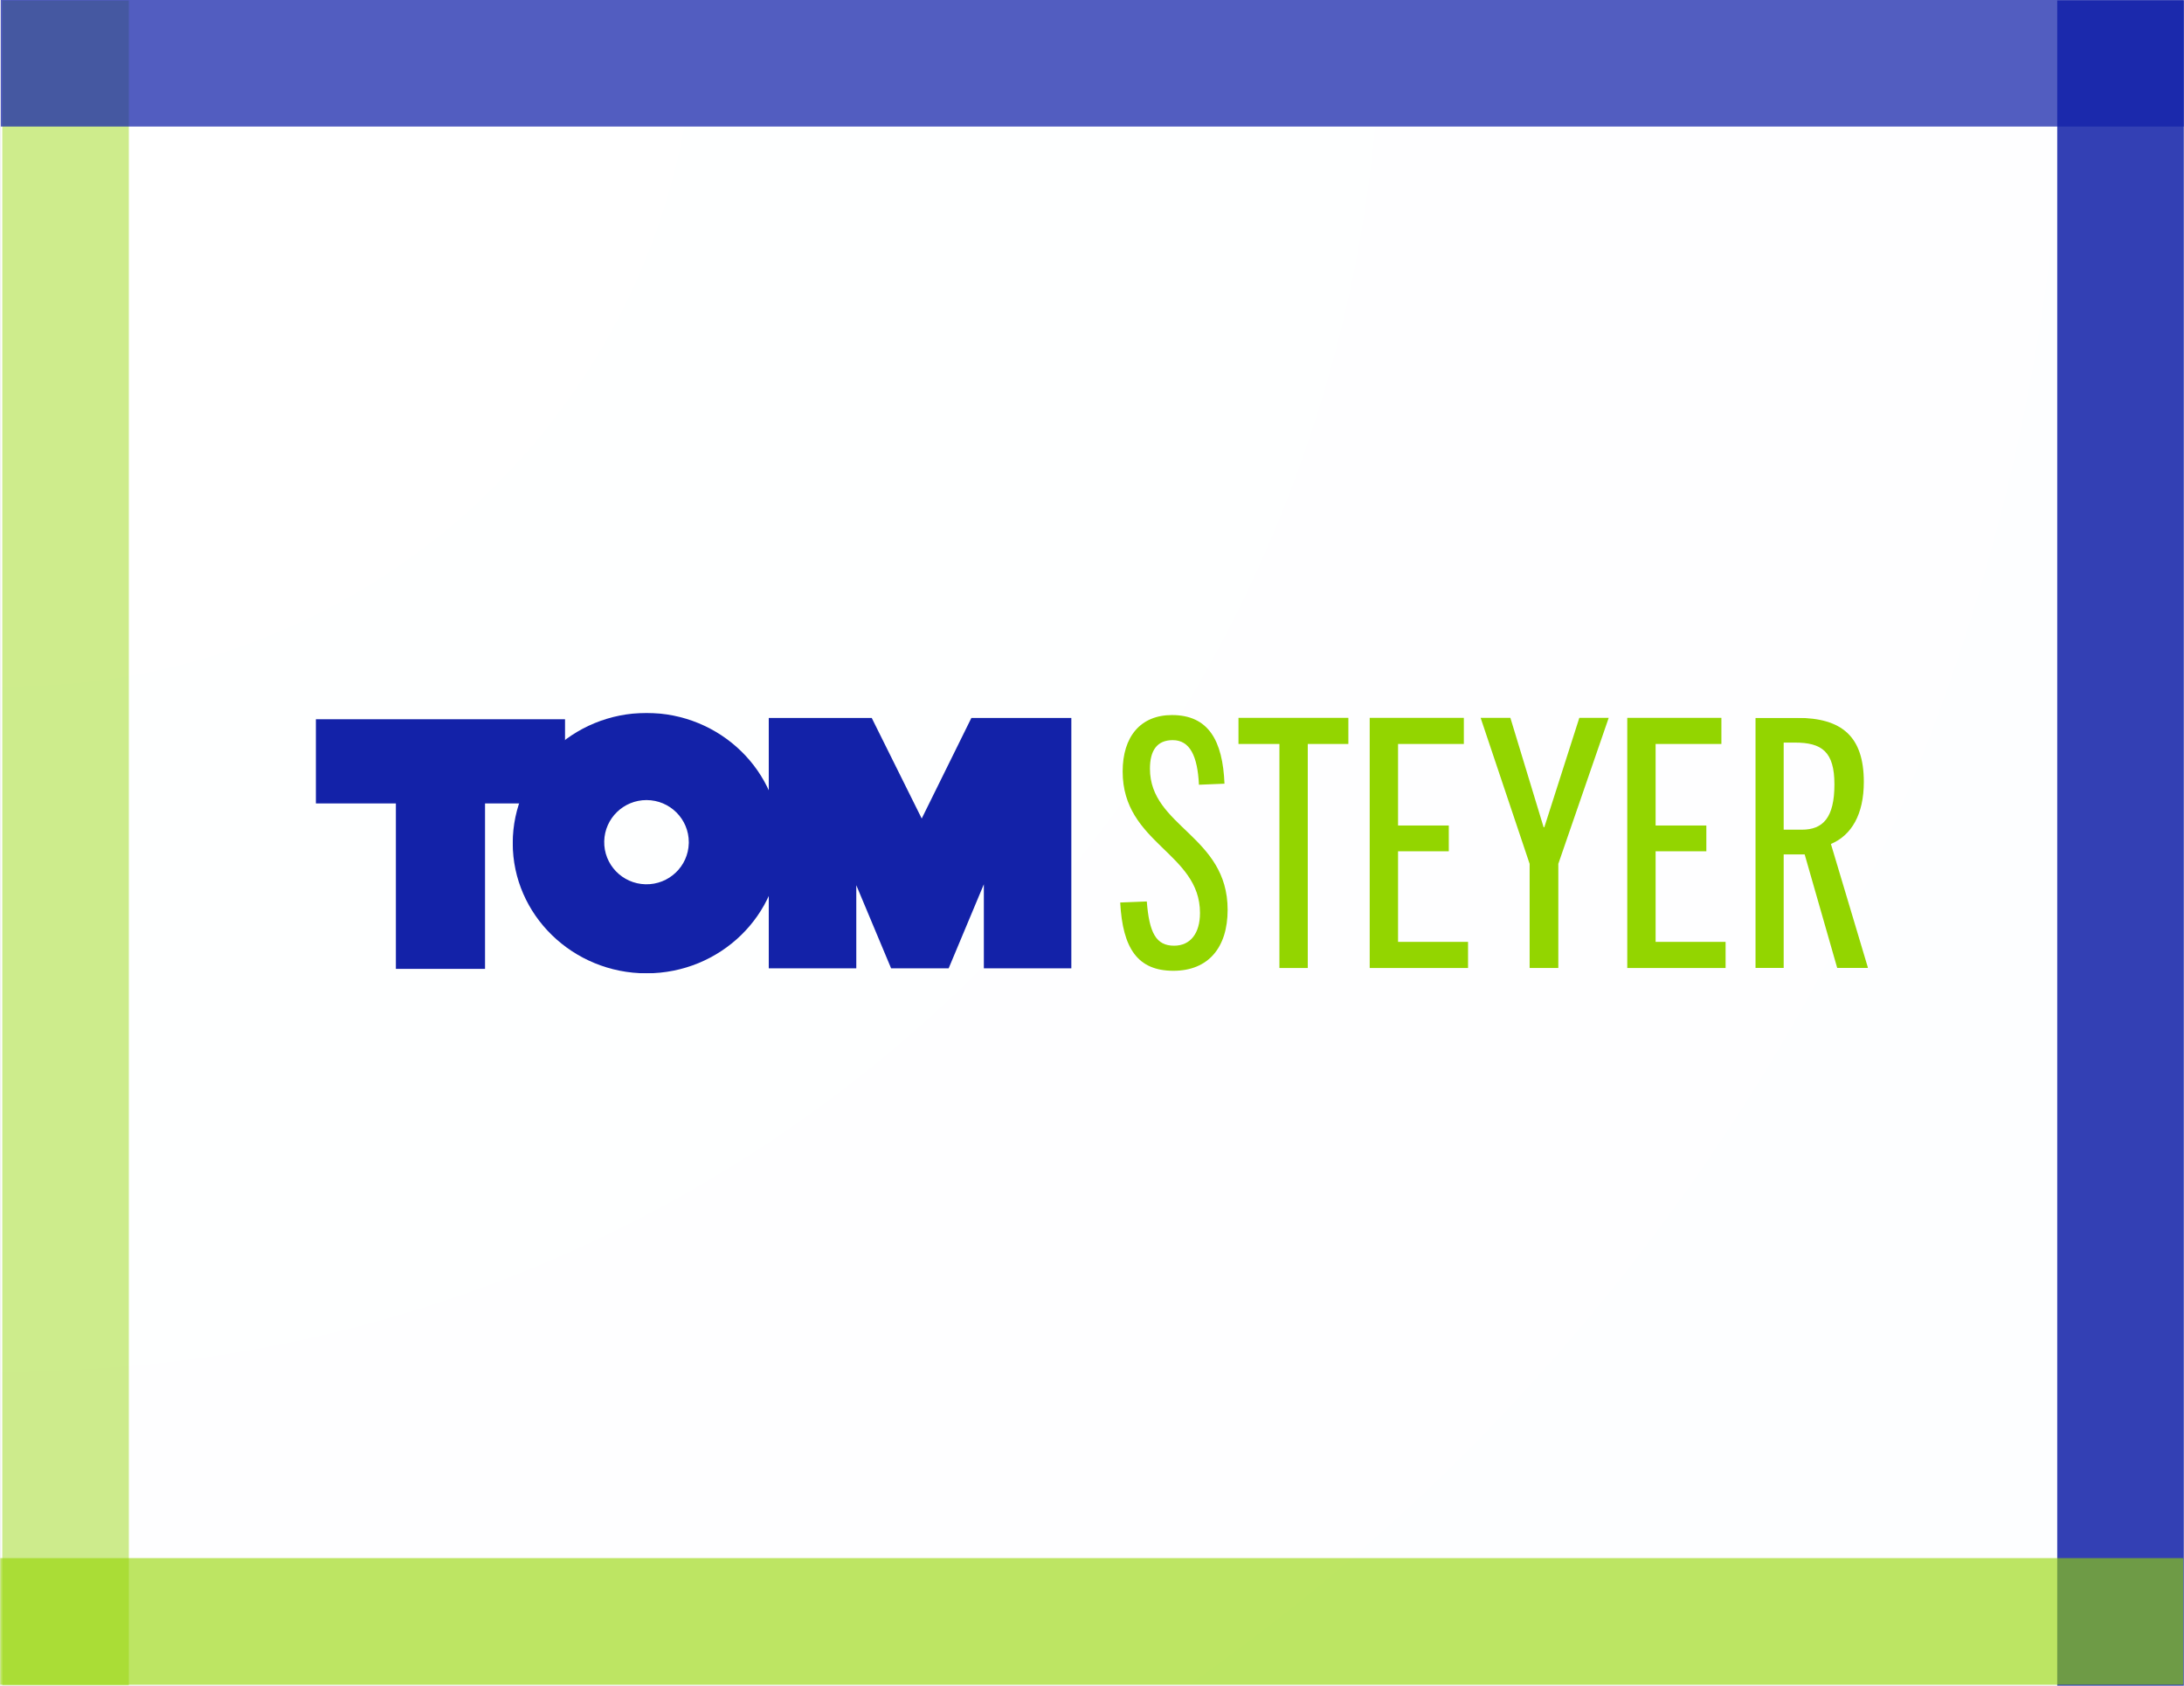
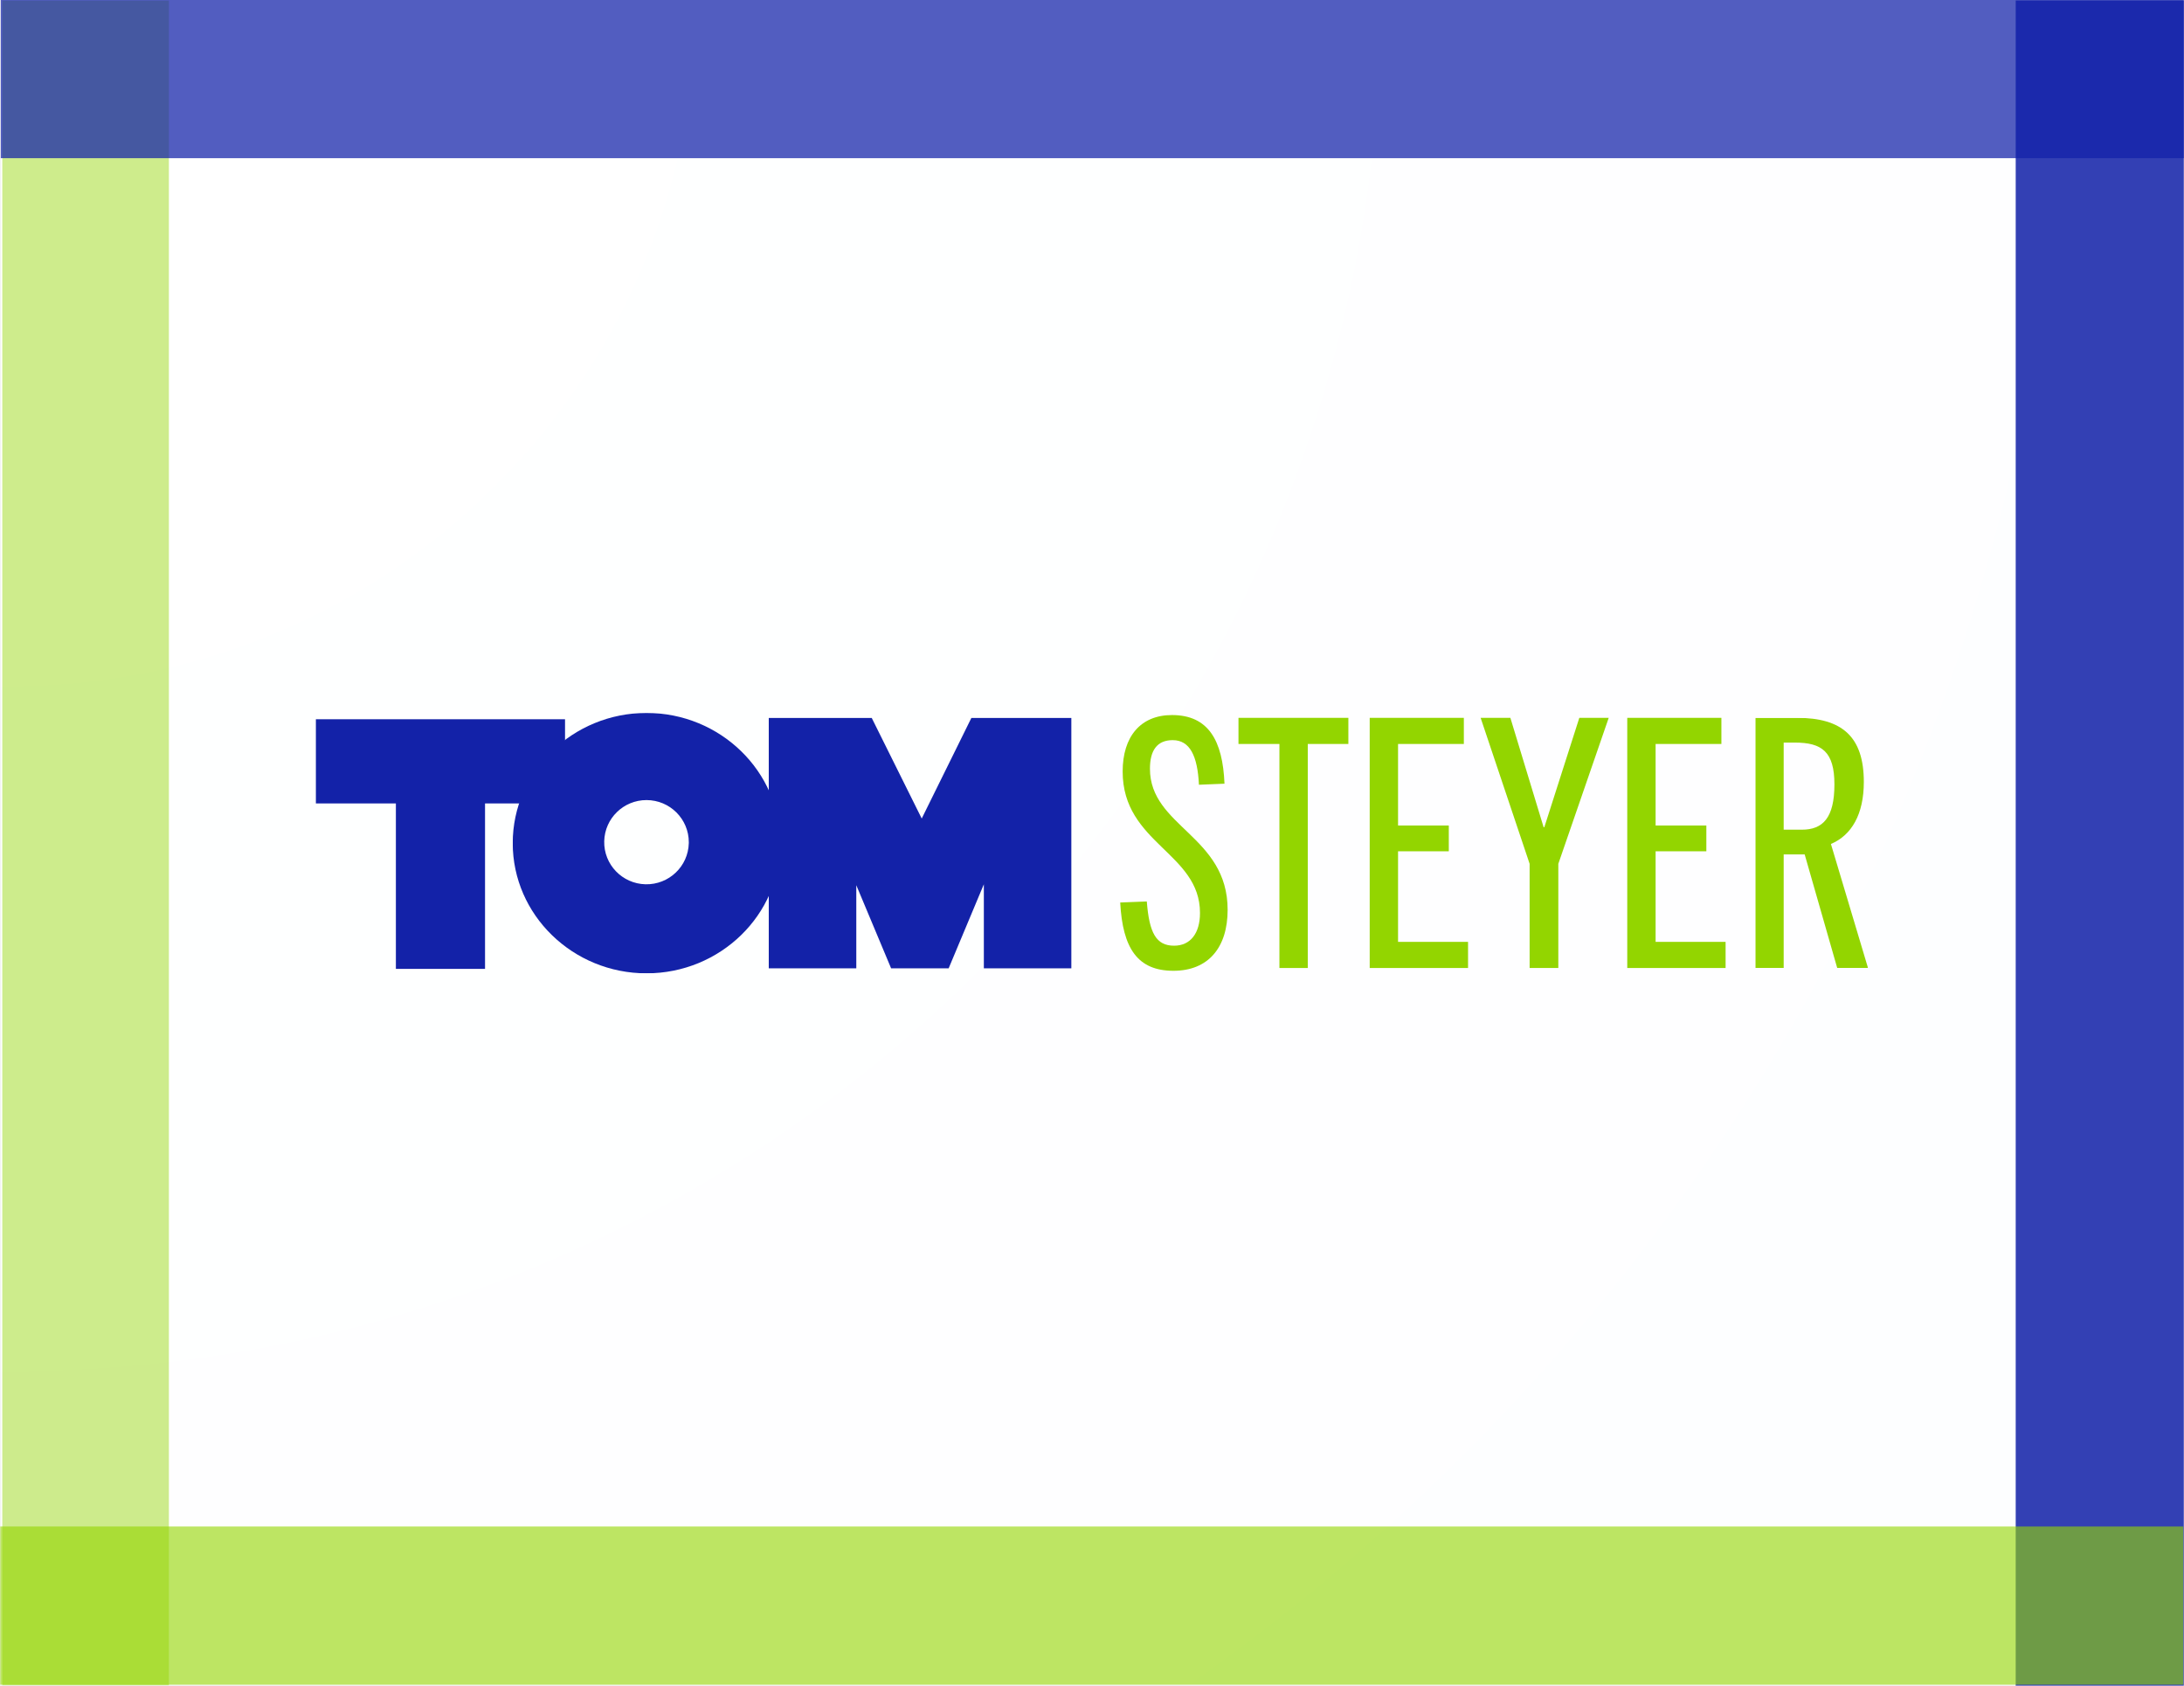
<svg xmlns="http://www.w3.org/2000/svg" xmlns:xlink="http://www.w3.org/1999/xlink" width="4418px" height="3410px" viewBox="0 0 4418 3410" version="1.1">
  <defs>
    <radialGradient cx="0%" cy="0%" fx="0%" fy="0%" r="163.677%" gradientTransform="translate(0,0),scale(0.771739,1),rotate(37.65878),translate(-0,-0)" id="radialGradient-1">
      <stop stop-color="#FFFFFF" offset="0%" />
      <stop stop-color="#FDFEFF" offset="100%" />
    </radialGradient>
    <polygon id="path-2" points="0.192 0.244 541.509 0.244 541.509 527 0.192 527" />
    <polygon id="path-4" points="0.514 0.651 228.459 0.651 228.459 506.701 0.514 506.701" />
  </defs>
  <g id="Page-1" stroke="none" stroke-width="1" fill="none" fill-rule="evenodd">
    <g id="preview">
      <g id="Mask" transform="translate(1.5625, 0)" fill="url(#radialGradient-1)" fill-rule="nonzero">
        <rect id="path-2" x="0" y="0" width="4416" height="3408" />
      </g>
-       <rect id="Rectangle" fill-opacity="0.45" fill="#93D500" transform="translate(132.6347, 1705.236) rotate(90) translate(-132.6347, -1705.236) " x="-1571.365" y="1577.236" width="3408" height="256" />
-       <rect id="Rectangle" fill-opacity="0.86" fill="#1322A8" transform="translate(4289.562, 1705.5) rotate(90) translate(-4289.562, -1705.5) " x="2585.062" y="1577.5" width="3409" height="256" />
-       <rect id="Rectangle" fill-opacity="0.61" fill="#93D500" x="0.562" y="3152" width="4416" height="256" />
-       <rect id="Rectangle" fill-opacity="0.73" fill="#1322A8" x="1.562" y="0" width="4416" height="256" />
+       <rect id="Rectangle" fill-opacity="0.45" fill="#93D500" fill-rule="nonzero" transform="translate(173.1347, 1705.236) rotate(90) translate(-173.1347, -1705.236) " x="-1530.865" y="1536.736" width="3408" height="337" />
+       <rect id="Rectangle" fill-opacity="0.86" fill="#1322A8" fill-rule="nonzero" transform="translate(4247.562, 1705.5) rotate(90) translate(-4247.562, -1705.5) " x="2543.062" y="1535.5" width="3409" height="340" />
+       <rect id="Rectangle" fill-opacity="0.61" fill="#93D500" fill-rule="nonzero" x="0.562" y="3088" width="4416" height="320" />
+       <rect id="Rectangle" fill-opacity="0.73" fill="#1322A8" fill-rule="nonzero" x="1.562" y="0" width="4416" height="320" />
      <g id="Logo" transform="translate(639, 1442)">
        <polygon id="Fill-1" fill="#1322A8" fill-rule="nonzero" points="0 13 0 183.299 161.834 183.299 161.834 518 342.166 518 342.166 183.299 504 183.299 504 13" />
        <g id="Group-20" transform="translate(398, 0)">
          <g id="Fill-2-Clipped">
            <mask id="mask-3" fill="white">
              <use xlink:href="#path-2" />
            </mask>
-             <g id="path-1" />
+             <g id="path-2" />
            <path d="M356.343,263.623 C355.275,310.654 316.112,347.915 268.874,346.852 C221.643,345.788 184.21,306.797 185.278,259.765 C186.33,213.472 224.338,176.488 270.85,176.512 C318.136,176.576 356.423,214.782 356.367,261.861 C356.367,262.448 356.359,263.035 356.343,263.623 M270.85,0.244 C121.619,0.244 0.192,118.465 0.192,263.623 C0.192,408.788 121.619,527.001 270.85,527.001 C420.09,527.001 541.509,408.788 541.509,263.623 C541.509,118.465 420.09,0.244 270.85,0.244" id="Fill-2" fill="#1322A8" fill-rule="nonzero" mask="url(#mask-3)" />
          </g>
          <polygon id="Fill-5" fill="#1322A8" fill-rule="nonzero" points="927.975 10.389 827.544 213.848 726.435 10.389 518.136 10.389 518.136 516.86 695.188 516.86 695.188 348.743 765.614 516.86 882.036 516.86 953.22 346.87 953.22 516.86 1130.199 516.86 1130.199 10.389" />
          <path d="M1388.335,145.49 C1385.505,86.991 1369.921,55.277 1335.238,55.277 C1303.385,55.277 1289.219,76.42 1289.219,113.07 C1289.219,230.775 1446.374,248.394 1446.374,398.512 C1446.374,474.638 1407.442,521.852 1336.657,521.852 C1264.445,521.852 1234.01,476.741 1229.06,383.718 L1282.858,381.599 C1287.809,445.733 1301.966,471.106 1338.068,471.106 C1371.34,471.106 1390.455,445.733 1390.455,404.861 C1390.455,282.918 1234.01,264.6 1234.01,118.705 C1234.01,48.222 1270.112,4.524 1333.819,4.524 C1407.442,4.524 1436.466,55.983 1440.005,143.371 L1388.335,145.49 Z" id="Fill-7" fill="#93D500" fill-rule="nonzero" />
          <polygon id="Fill-9" fill="#93D500" fill-rule="nonzero" points="1551.14 516.216 1551.14 63.022 1468.31 63.022 1468.31 10.166 1690.598 10.166 1690.598 63.022 1608.478 63.022 1608.478 516.216" />
          <polygon id="Fill-11" fill="#93D500" fill-rule="nonzero" points="1733.772 516.216 1733.772 10.166 1924.199 10.166 1924.199 63.022 1791.11 63.022 1791.11 227.957 1893.757 227.957 1893.757 280.107 1791.11 280.107 1791.11 463.359 1932.689 463.359 1932.689 516.216" />
          <polygon id="Fill-13" fill="#93D500" fill-rule="nonzero" points="2057.273 516.216 2057.273 305.472 1958.165 10.166 2018.333 10.166 2085.587 231.473 2086.998 231.473 2157.791 10.166 2217.257 10.166 2115.32 305.472 2115.32 516.216" />
          <polygon id="Fill-15" fill="#93D500" fill-rule="nonzero" points="2254.774 516.216 2254.774 10.166 2445.201 10.166 2445.201 63.022 2312.111 63.022 2312.111 227.957 2414.758 227.957 2414.758 280.107 2312.111 280.107 2312.111 463.359 2453.69 463.359 2453.69 516.216" />
          <g id="Fill-17-Clipped" transform="translate(2513.34, 9.51664)">
            <mask id="mask-5" fill="white">
              <use xlink:href="#path-4" />
            </mask>
-             <g id="path-3" />
+             <g id="path-4" />
            <path d="M94.663,226.894 C137.142,226.894 160.506,202.926 160.506,135.268 C160.506,69.015 135.014,50.69 80.514,50.69 L57.859,50.69 L57.859,226.894 L94.663,226.894 Z M166.166,506.701 L100.331,276.941 L57.859,276.941 L57.859,506.701 L0.514,506.701 L0.514,0.651 L84.755,0.651 C176.074,0.651 219.964,38.706 219.964,130.332 C219.964,195.887 195.189,238.172 153.42,255.791 L228.462,506.701 L166.166,506.701 Z" id="Fill-17" fill="#93D500" fill-rule="nonzero" mask="url(#mask-5)" />
          </g>
        </g>
      </g>
    </g>
  </g>
</svg>
